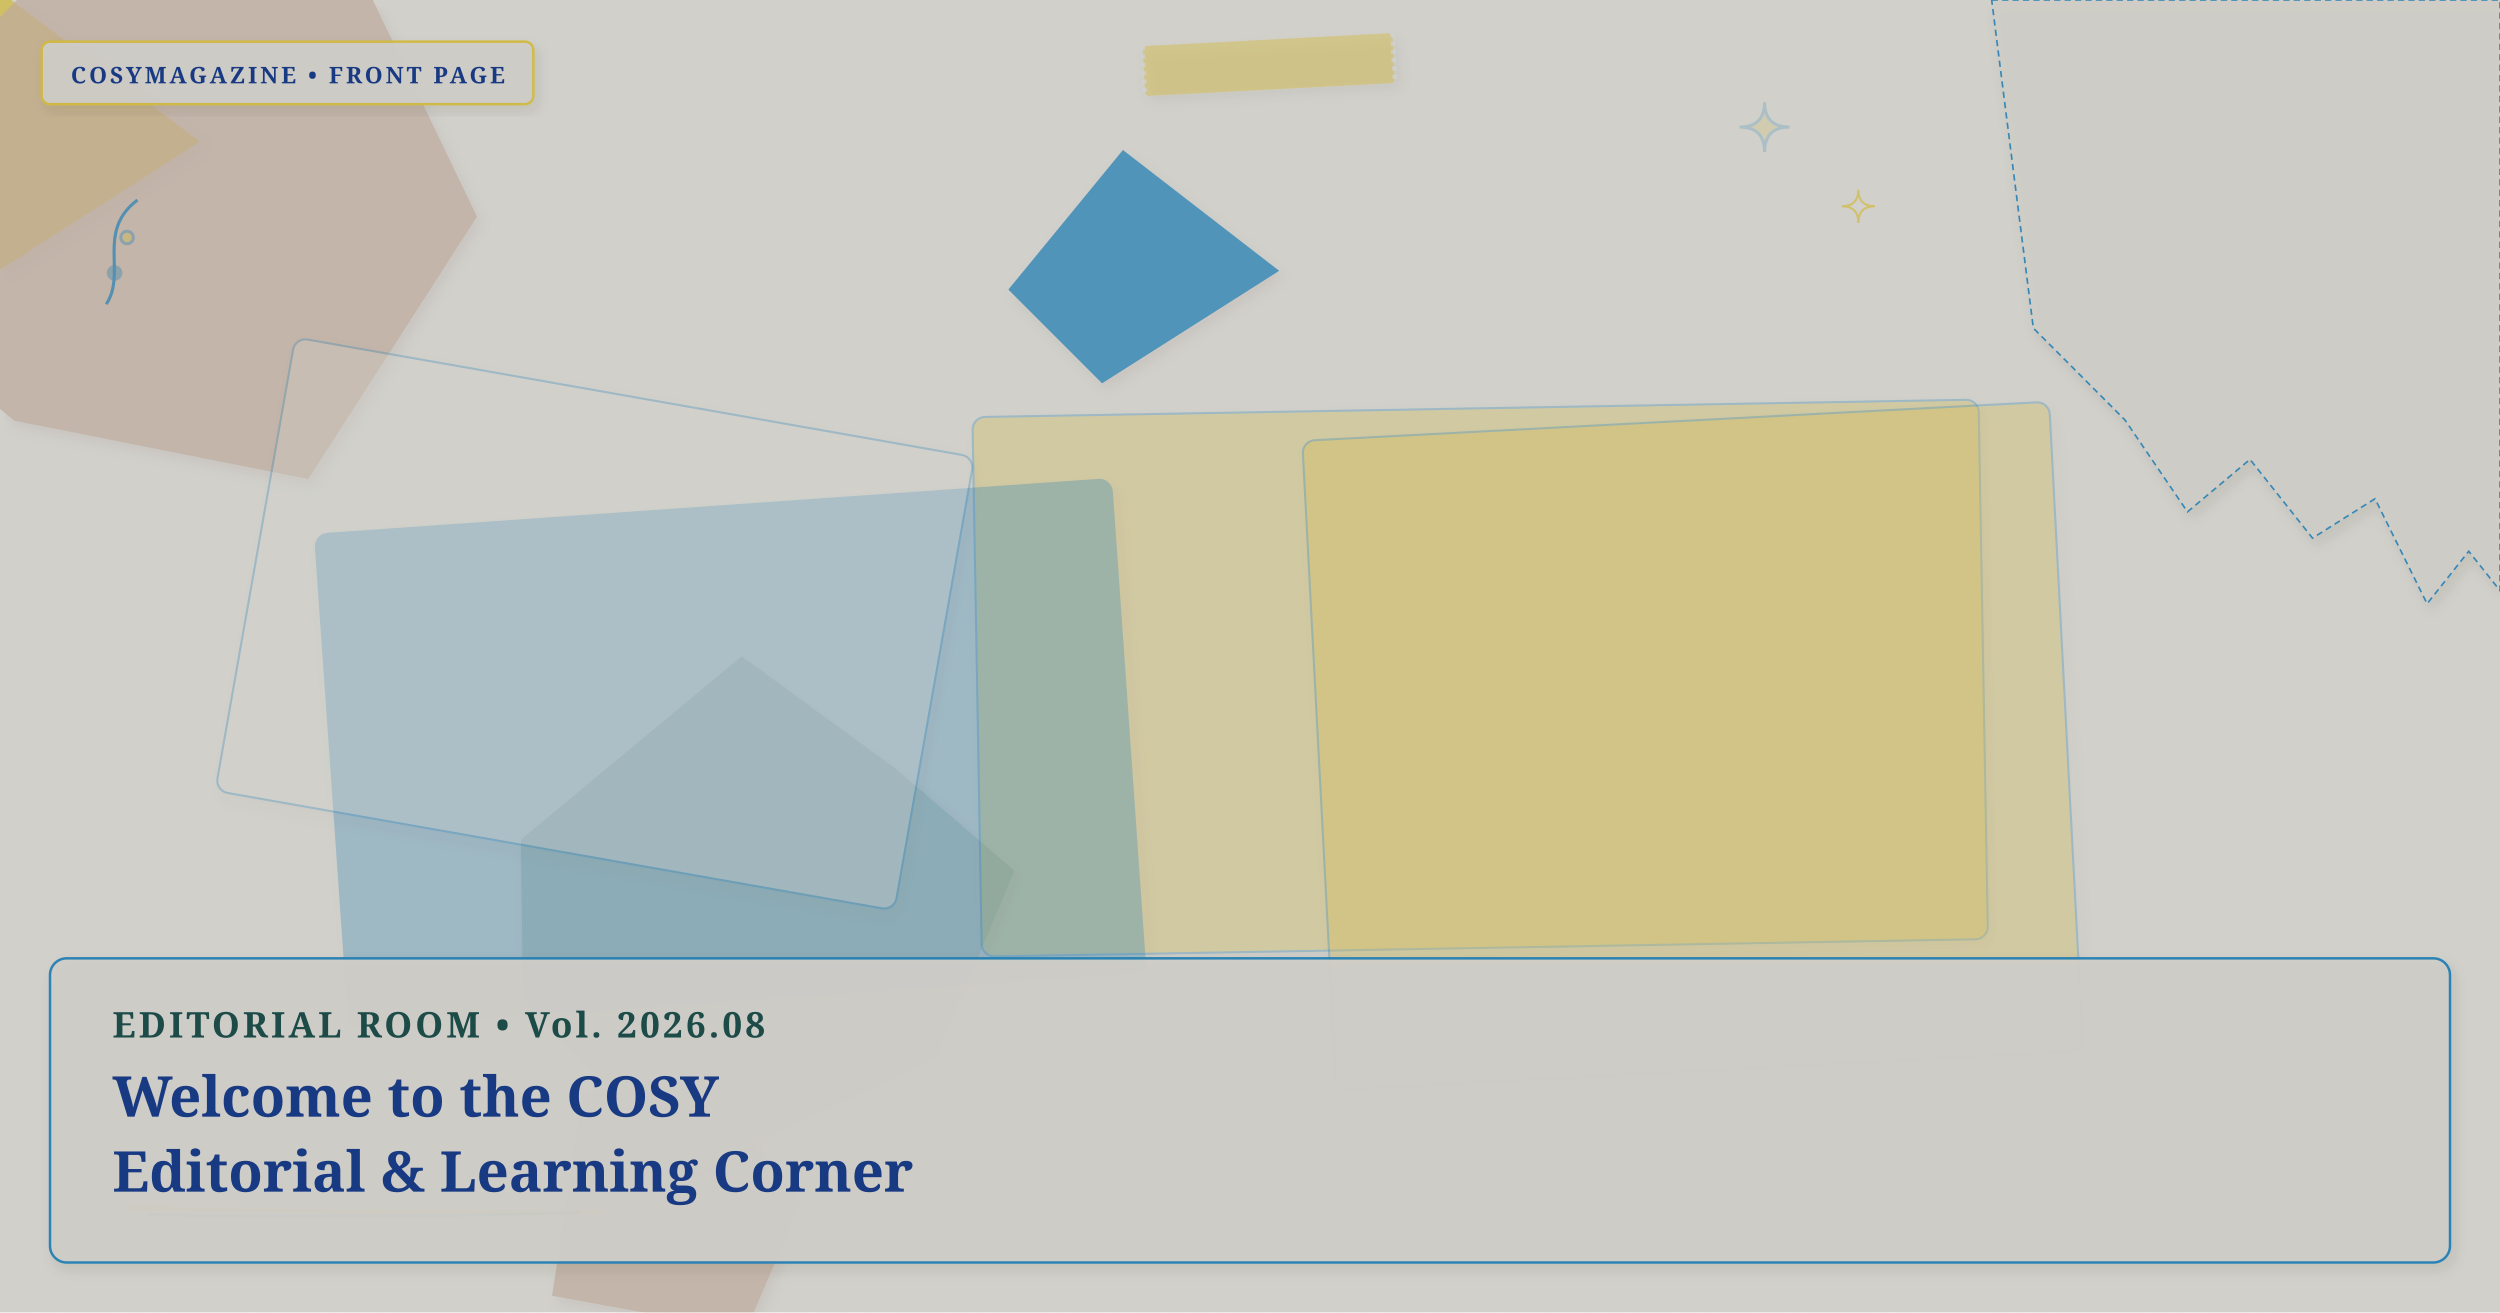
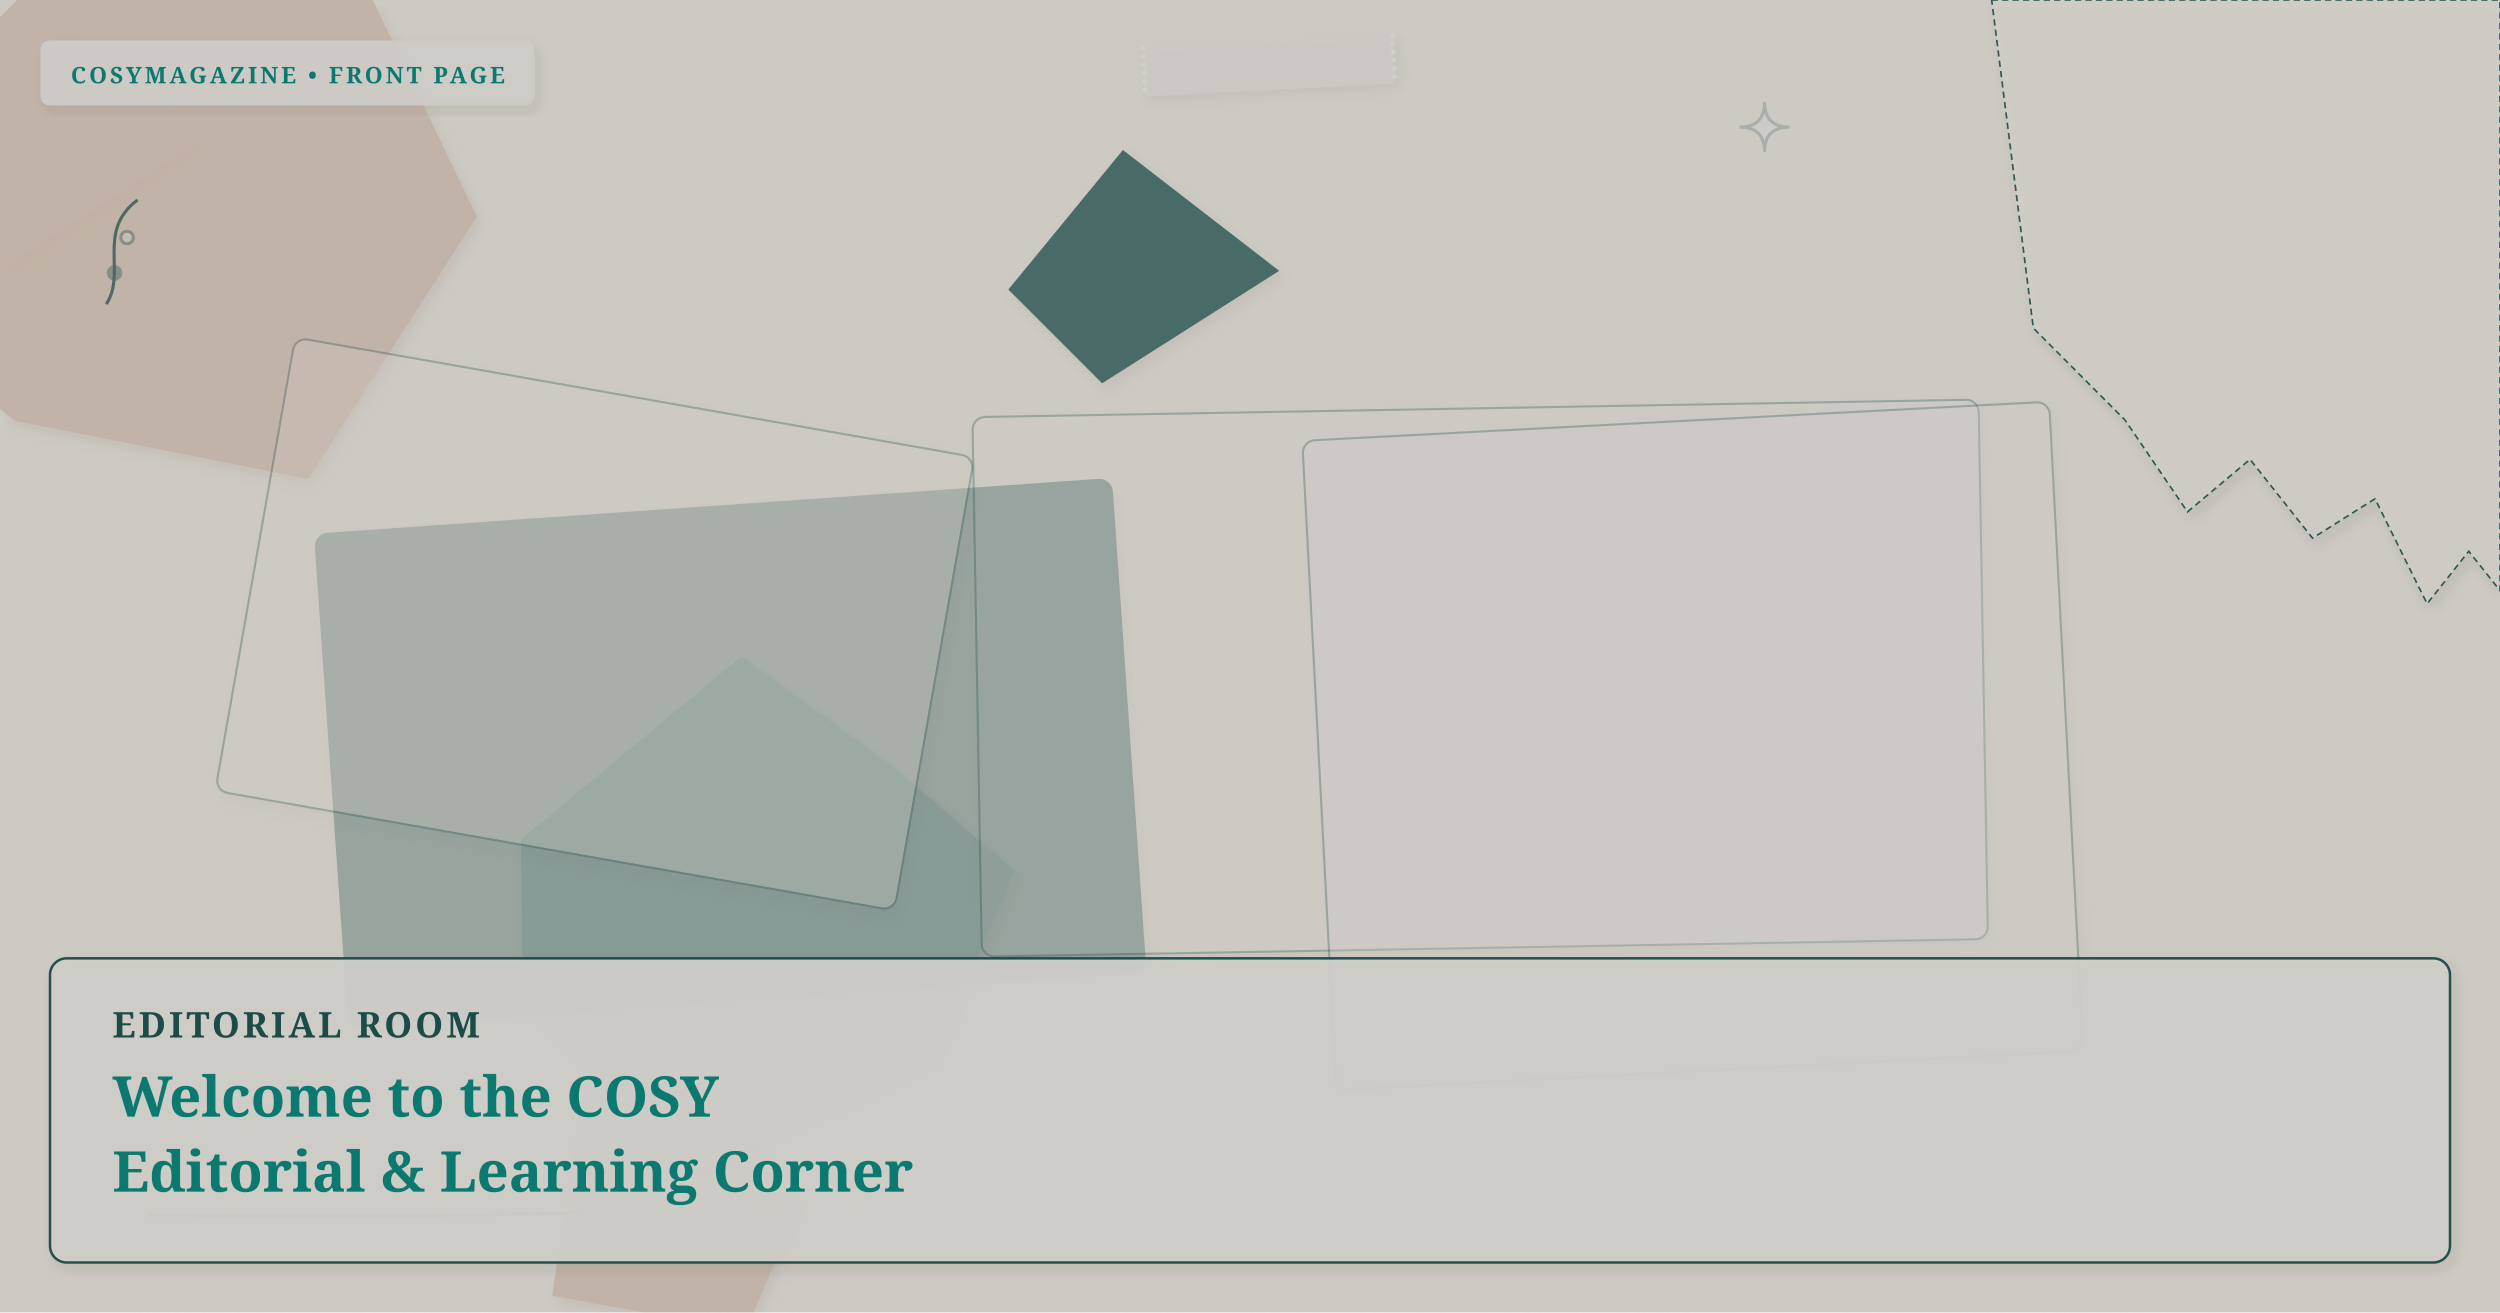
<svg xmlns="http://www.w3.org/2000/svg" viewBox="0 0 1200 630" width="100%" height="100%" preserveAspectRatio="xMidYMid slice" class="cosy-cover-art" data-motif="editorial-stars" data-seed="welcome-cosy-001" data-lang="en">
  <defs>
    <filter id="soft-shadow" x="-20%" y="-20%" width="140%" height="140%">
      <feDropShadow dx="2" dy="3" stdDeviation="3" flood-color="#3C281E" flood-opacity="0.10" />
    </filter>
    <filter id="paper-grain" x="0%" y="0%" width="100%" height="100%">
      <feTurbulence type="fractalNoise" baseFrequency="0.65" numOctaves="3" result="noise" />
      <feColorMatrix type="saturate" values="0" />
      <feComponentTransfer>
        <feFuncA type="linear" slope="0.05" />
      </feComponentTransfer>
      <feBlend mode="multiply" in="SourceGraphic" result="blend" />
    </filter>
  </defs>
  <style>
        @media (prefers-reduced-motion: reduce) {
          .cosy-cover-art * { animation: none !important; transition: none !important; }
        }
      </style>
-   <rect width="1200" height="630" fill="#fffef8" />
-   <polygon points="96,68 -29,148 -20,-19" fill="#ffe250" opacity="0.75" style="filter: drop-shadow(2px 3px 3px rgba(60,40,30,0.08));" />
+   <rect width="1200" height="630" fill="#FAF6EE" />
+   <polygon points="96,68 -29,148 -20,-19" fill="#faf7f2" opacity="0.75" style="filter: drop-shadow(2px 3px 3px rgba(60,40,30,0.08));" />
  <polygon points="384,578 358,639 265,622 280,524 340,517" fill="#E8D2C2" opacity="0.75" style="filter: drop-shadow(2px 3px 3px rgba(60,40,30,0.08));" />
  <polygon points="229,104 148,230 7,202 -103,112 27,-19 140,-81" fill="#E8D2C2" opacity="0.75" style="filter: drop-shadow(2px 3px 3px rgba(60,40,30,0.08));" />
  <polygon points="487,418 449,508 331,564 251,480 250,403 356,315 430,369" fill="#D5E2D9" opacity="0.75" style="filter: drop-shadow(2px 3px 3px rgba(60,40,30,0.08));" />
-   <polygon points="614,130 529,184 484,139 539,72" fill="#2d9cdb" opacity="0.75" style="filter: drop-shadow(2px 3px 3px rgba(60,40,30,0.08));" />
+   <polygon points="614,130 529,184 484,139 539,72" fill="#225B58" opacity="0.75" style="filter: drop-shadow(2px 3px 3px rgba(60,40,30,0.08));" />
  <g transform="rotate(-1 710.5 325.5)">
-     <rect x="469" y="196" width="483" height="259" rx="6" fill="#ffe250" opacity="0.3" stroke="#2d9cdb" stroke-width="1" filter="url(#soft-shadow)" />
+     <rect x="469" y="196" width="483" height="259" rx="6" fill="#faf7f2" opacity="0.3" stroke="#225B58" stroke-width="1" filter="url(#soft-shadow)" />
  </g>
  <g transform="rotate(-4 350.5 361.5)">
-     <rect x="159" y="243" width="383" height="237" rx="6" fill="#2d9cdb" opacity="0.3" stroke="#2d9cdb" stroke-width="1" filter="url(#soft-shadow)" />
+     <rect x="159" y="243" width="383" height="237" rx="6" fill="#225B58" opacity="0.3" stroke="#225B58" stroke-width="1" filter="url(#soft-shadow)" />
  </g>
  <g transform="rotate(10 285.5 299.5)">
-     <rect x="120" y="189" width="331" height="221" rx="6" fill="#fffef8" opacity="0.3" stroke="#2d9cdb" stroke-width="1" filter="url(#soft-shadow)" />
+     <rect x="120" y="189" width="331" height="221" rx="6" fill="#FAF6EE" opacity="0.3" stroke="#225B58" stroke-width="1" filter="url(#soft-shadow)" />
  </g>
  <g transform="rotate(-3 812.5 358)">
-     <rect x="633" y="202" width="359" height="312" rx="6" fill="#ffe250" opacity="0.3" stroke="#2d9cdb" stroke-width="1" filter="url(#soft-shadow)" />
+     <rect x="633" y="202" width="359" height="312" rx="6" fill="#faf7f2" opacity="0.3" stroke="#225B58" stroke-width="1" filter="url(#soft-shadow)" />
  </g>
  <g class="cover-torn-paper" filter="url(#soft-shadow)">
-     <polygon points="956,0 1200,0 1200,283.5 1185,264.6 1165,289.8 1140,239.4 1110,258.3 1080,220.5 1050,245.7 1020,201.6 976,157.5 956,0" fill="#FCF9F2" opacity="0.9" stroke="#2d9cdb" stroke-width="0.8" stroke-dasharray="3 2" />
+     <polygon points="956,0 1200,0 1200,283.5 1185,264.6 1165,289.8 1140,239.4 1110,258.3 1080,220.5 1050,245.7 1020,201.6 976,157.5 956,0" fill="#FCF9F2" opacity="0.9" stroke="#225B58" stroke-width="0.8" stroke-dasharray="3 2" />
  </g>
  <g transform="rotate(-3 609 31)" filter="url(#soft-shadow)">
-     <rect x="549" y="19" width="120" height="24" rx="2" fill="#ffe250" opacity="0.45" />
+     <rect x="549" y="19" width="120" height="24" rx="2" fill="#faf7f2" opacity="0.45" />
    <line x1="549" y1="19" x2="549" y2="43" stroke="#FFFFFF" stroke-width="2" stroke-dasharray="2 2" opacity="0.7" />
    <line x1="669" y1="19" x2="669" y2="43" stroke="#FFFFFF" stroke-width="2" stroke-dasharray="2 2" opacity="0.7" />
  </g>
-   <g class="cover-tiny-doodles" stroke="#2d9cdb" stroke-width="1.5" fill="none" opacity="0.7">
-     <path d="M 847 49 Q 847 61 859 61 Q 847 61 847 73 Q 847 61 835 61 Q 847 61 847 49 Z" fill="#ffe250" opacity="0.3" />
-     <path d="M 892 91 Q 892 99 900 99 Q 892 99 892 107 Q 892 99 884 99 Q 892 99 892 91 Z" stroke="#ffe250" stroke-width="1" />
+   <g class="cover-tiny-doodles" stroke="#225B58" stroke-width="1.5" fill="none" opacity="0.7">
+     <path d="M 847 49 Q 847 61 859 61 Q 847 61 847 73 Q 847 61 835 61 Q 847 61 847 49 Z" fill="#faf7f2" opacity="0.3" />
+     <path d="M 892 91 Q 892 99 900 99 Q 892 99 892 107 Q 892 99 884 99 Q 892 99 892 91 Z" stroke="#faf7f2" stroke-width="1" />
    <path d="M 51 146 C 61 131, 46 111, 66 96" />
-     <circle cx="55" cy="131" r="3" fill="#2d9cdb" opacity="0.5" />
-     <circle cx="61" cy="114" r="3" fill="#ffe250" opacity="0.5" />
+     <circle cx="55" cy="131" r="3" fill="#225B58" opacity="0.5" />
+     <circle cx="61" cy="114" r="3" fill="#faf7f2" opacity="0.5" />
  </g>
  <g class="cover-sketchy-underline">
-     <path d="M 61 580 Q 175 582 288 582" stroke="#ffe250" stroke-width="2.5" stroke-linecap="round" fill="none" opacity="0.75" />
-     <path d="M 71 583 Q 175 585 278 582" stroke="#2d9cdb" stroke-width="1.5" stroke-linecap="round" fill="none" opacity="0.5" />
+     <path d="M 61 580 Q 175 582 288 582" stroke="#faf7f2" stroke-width="2.5" stroke-linecap="round" fill="none" opacity="0.75" />
+     <path d="M 71 583 Q 175 585 278 582" stroke="#225B58" stroke-width="1.5" stroke-linecap="round" fill="none" opacity="0.5" />
  </g>
  <g class="cover-masthead-label" filter="url(#soft-shadow)">
-     <rect x="20" y="20" width="236" height="30" rx="4" fill="#FCF9F2" opacity="0.95" stroke="#ffe250" stroke-width="1.2" />
-     <text x="34" y="40" fill="#1e46a0" font-family="Fraunces, 'Lora', Georgia, serif" font-size="11" font-weight="bold" letter-spacing="1.4">COSYMAGAZINE • FRONT PAGE</text>
+     <rect x="20" y="20" width="236" height="30" rx="4" fill="#FCF9F2" opacity="0.95" stroke="#faf7f2" stroke-width="1.2" />
+     <text x="34" y="40" fill="#0d9488" font-family="Fraunces, 'Lora', Georgia, serif" font-size="11" font-weight="bold" letter-spacing="1.4">COSYMAGAZINE • FRONT PAGE</text>
  </g>
  <g class="cover-text-overlay" filter="url(#soft-shadow)">
-     <rect class="cover-overlay-box" x="24" y="460" width="1152" height="146" rx="8" fill="#FCF9F2" opacity="0.96" stroke="#2d9cdb" stroke-width="1.2" />
-     <text x="54" y="498" fill="#225B58" font-family="Fraunces, 'Lora', Georgia, serif" font-size="17" font-weight="bold" letter-spacing="1.5">EDITORIAL ROOM • Vol. 2026.08</text>
-     <text x="54" y="536" fill="#1e46a0" font-family="Fraunces, 'Lora', Georgia, serif" font-size="27" font-weight="bold">Welcome to the COSY</text>
-     <text x="54" y="572" fill="#1e46a0" font-family="Fraunces, 'Lora', Georgia, serif" font-size="27" font-weight="bold">Editorial &amp; Learning Corner</text>
+     <rect class="cover-overlay-box" x="24" y="460" width="1152" height="146" rx="8" fill="#FCF9F2" opacity="0.96" stroke="#225B58" stroke-width="1.2" />
+     <text x="54" y="498" fill="#225B58" font-family="Fraunces, 'Lora', Georgia, serif" font-size="17" font-weight="bold" letter-spacing="1.5">EDITORIAL ROOM </text>
+     <text x="54" y="536" fill="#0d9488" font-family="Fraunces, 'Lora', Georgia, serif" font-size="27" font-weight="bold">Welcome to the COSY</text>
+     <text x="54" y="572" fill="#0d9488" font-family="Fraunces, 'Lora', Georgia, serif" font-size="27" font-weight="bold">Editorial &amp; Learning Corner</text>
  </g>
  <rect width="1200" height="630" filter="url(#paper-grain)" opacity="0.18" pointer-events="none" />
</svg>
